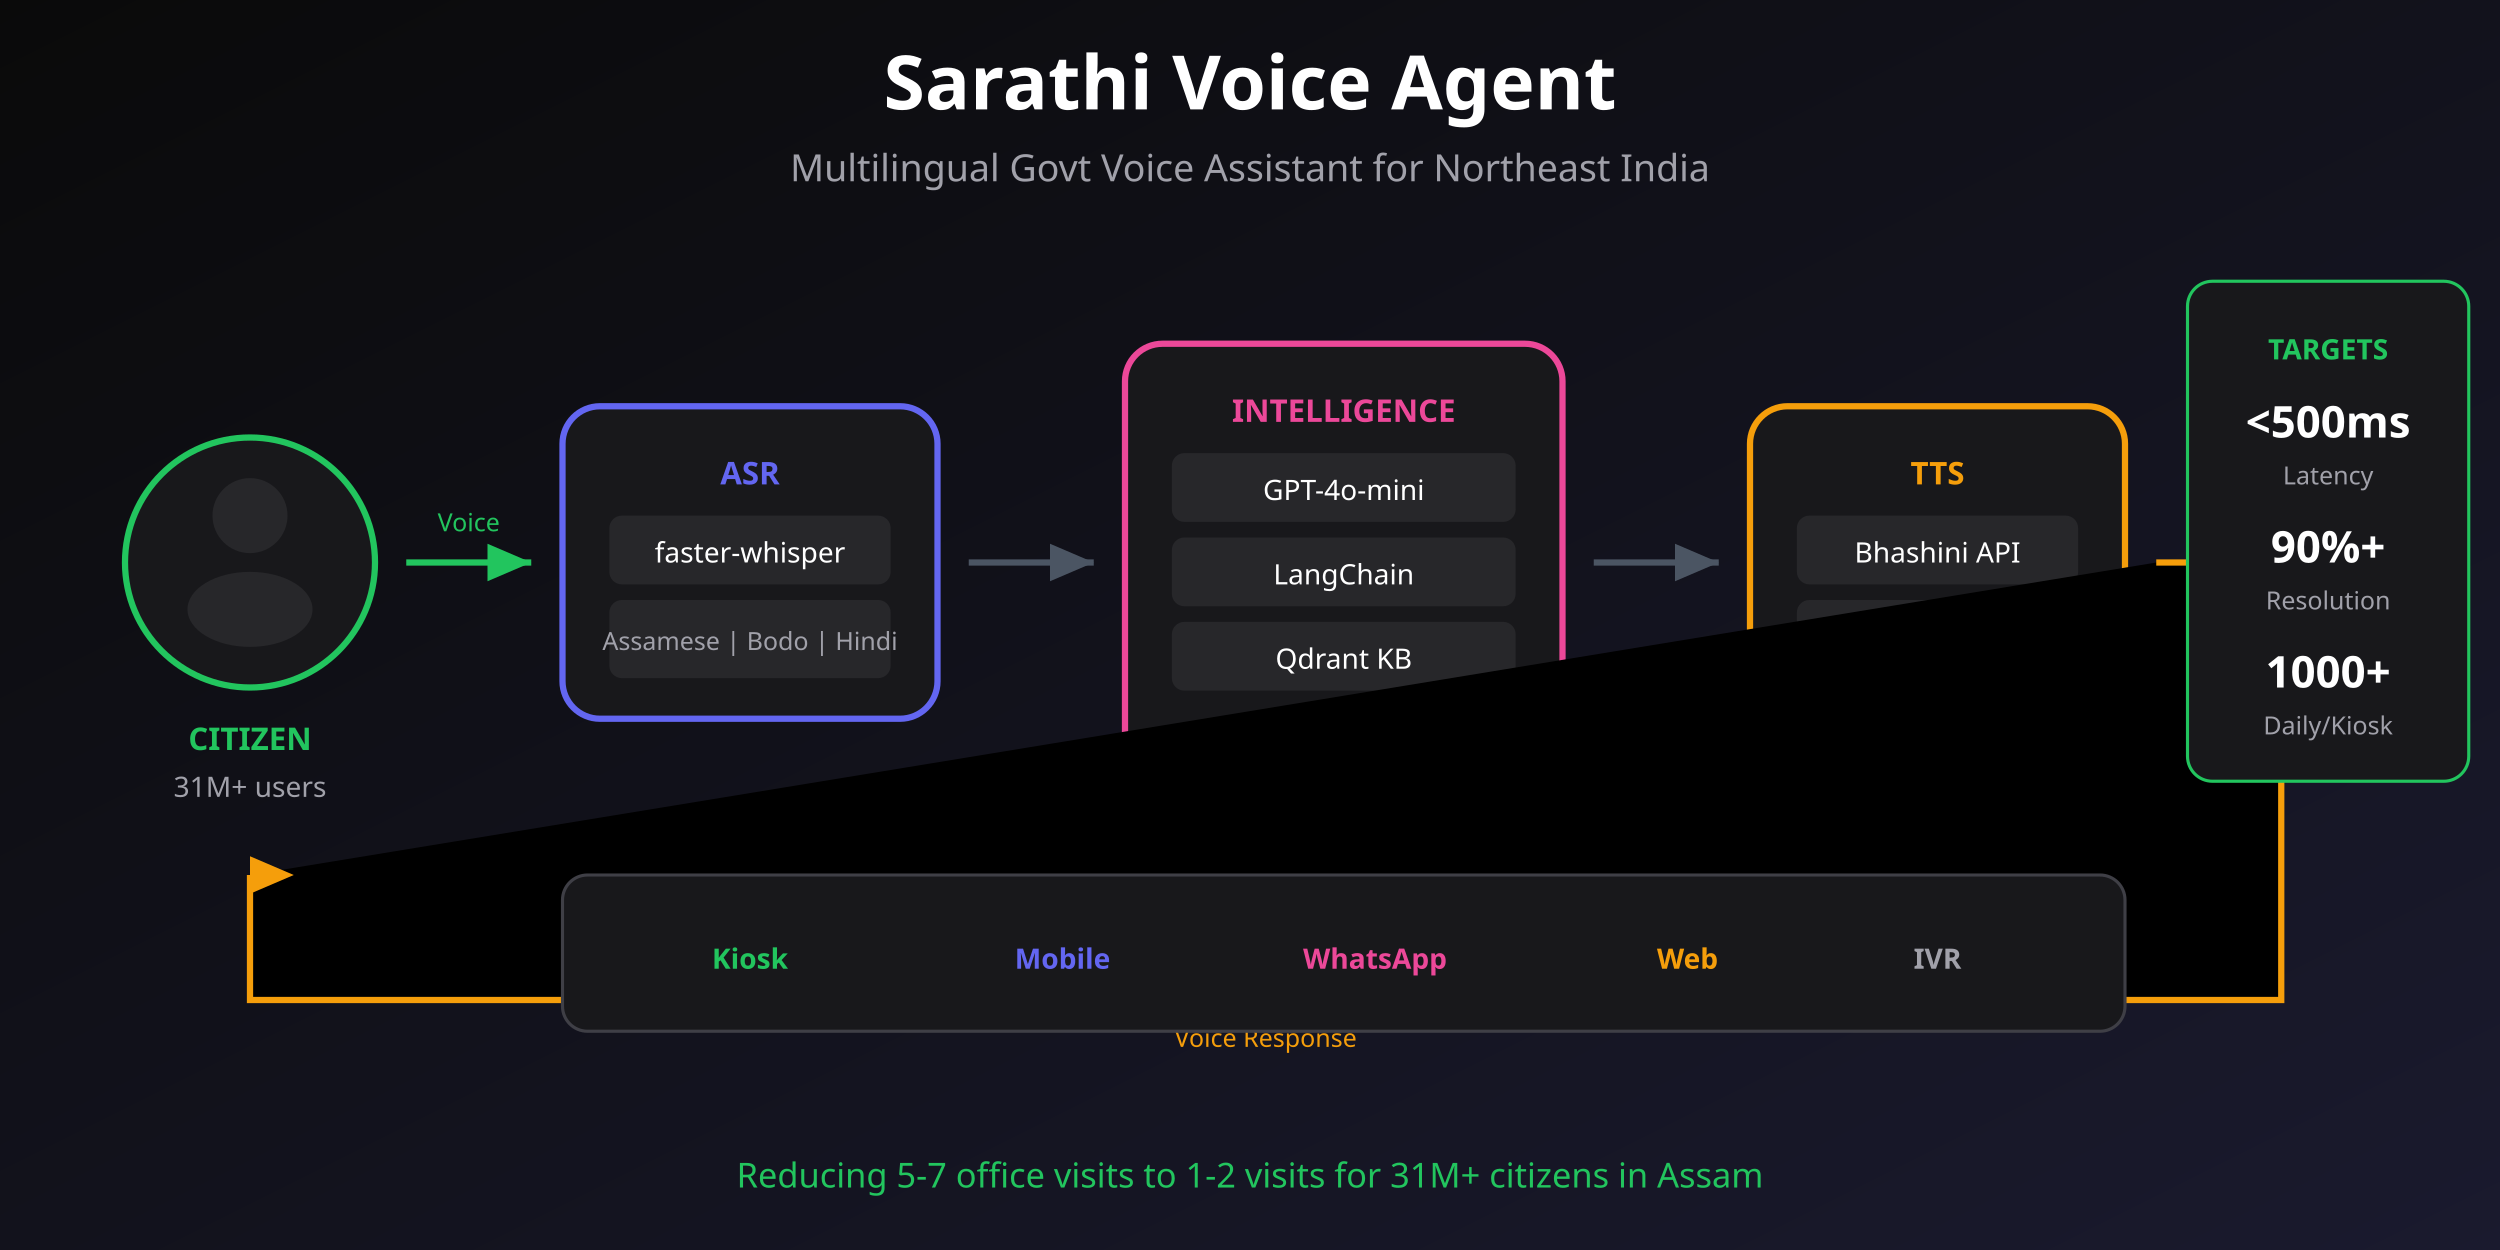
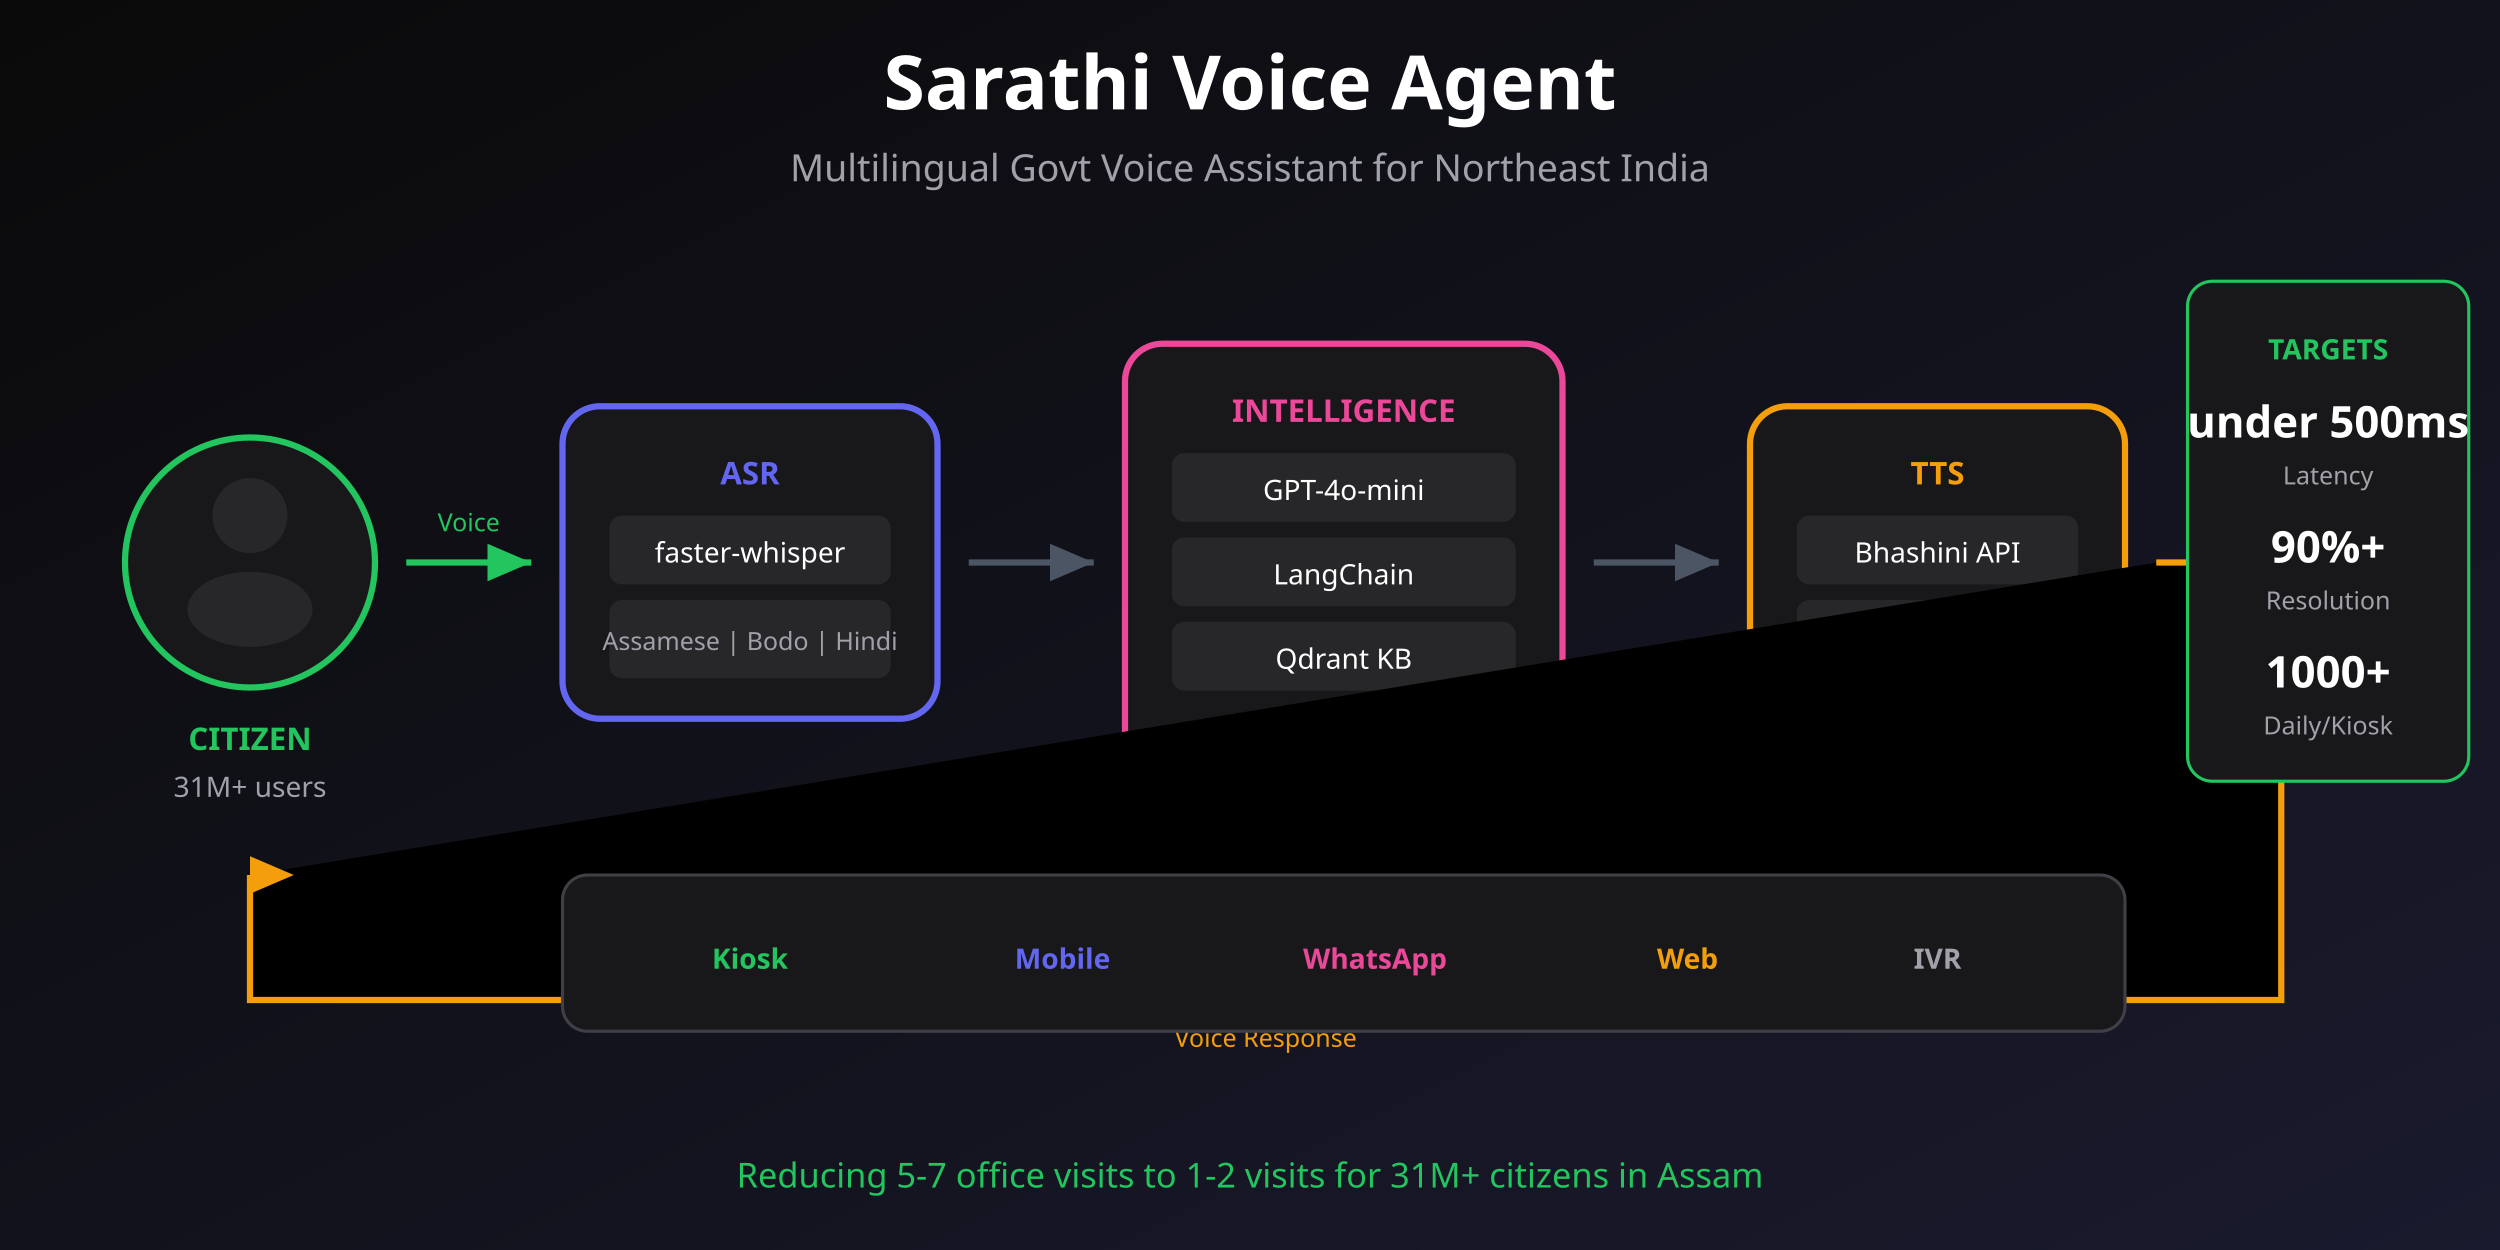
<svg xmlns="http://www.w3.org/2000/svg" viewBox="0 0 800 400">
  <defs>
-     <linearGradient id="bg4" x1="0%" y1="0%" x2="100%" y2="100%">
+     <linearGradient id="sarathi-bg" x1="0%" y1="0%" x2="100%" y2="100%">
      <stop offset="0%" style="stop-color:#0a0a0a" />
      <stop offset="100%" style="stop-color:#1a1a2e" />
    </linearGradient>
+     <marker id="sarathi-arrow-green" markerWidth="8" markerHeight="8" refX="7" refY="3" orient="auto">
+       <path d="M0,0 L0,6 L7,3 z" fill="#22c55e" />
+     </marker>
+     <marker id="sarathi-arrow-gray" markerWidth="8" markerHeight="8" refX="7" refY="3" orient="auto">
+       <path d="M0,0 L0,6 L7,3 z" fill="#4b5563" />
+     </marker>
+     <marker id="sarathi-arrow-orange-down" markerWidth="8" markerHeight="8" refX="3" refY="0" orient="auto">
+       <path d="M0,0 L6,0 L3,7 z" fill="#f59e0b" />
+     </marker>
  </defs>
-   <rect width="800" height="400" fill="url(#bg4)" />
+   <rect width="800" height="400" fill="url(#sarathi-bg)" />
  <text x="400" y="35" text-anchor="middle" fill="#ffffff" font-family="system-ui" font-size="24" font-weight="bold">Sarathi Voice Agent</text>
  <text x="400" y="58" text-anchor="middle" fill="#a1a1aa" font-family="system-ui" font-size="12">Multilingual Govt Voice Assistant for Northeast India</text>
  <circle cx="80" cy="180" r="40" fill="#18181b" stroke="#22c55e" stroke-width="2" />
  <circle cx="80" cy="165" r="12" fill="#27272a" />
  <ellipse cx="80" cy="195" rx="20" ry="12" fill="#27272a" />
  <text x="80" y="240" text-anchor="middle" fill="#22c55e" font-family="system-ui" font-size="10" font-weight="bold">CITIZEN</text>
  <text x="80" y="255" text-anchor="middle" fill="#a1a1aa" font-family="system-ui" font-size="9">31M+ users</text>
-   <path d="M 130 180 L 170 180" stroke="#22c55e" stroke-width="2" marker-end="url(#ar4)" />
+   <path d="M 130 180 L 170 180" stroke="#22c55e" stroke-width="2" marker-end="url(#sarathi-arrow-green)" />
  <text x="150" y="170" text-anchor="middle" fill="#22c55e" font-family="system-ui" font-size="8">Voice</text>
-   <defs>
-     <marker id="ar4" markerWidth="8" markerHeight="8" refX="7" refY="3" orient="auto">
-       <path d="M0,0 L0,6 L7,3 z" fill="#22c55e" />
-     </marker>
-   </defs>
  <rect x="180" y="130" width="120" height="100" rx="12" fill="#18181b" stroke="#6366f1" stroke-width="2" />
  <text x="240" y="155" text-anchor="middle" fill="#6366f1" font-family="system-ui" font-size="10" font-weight="bold">ASR</text>
  <rect x="195" y="165" width="90" height="22" rx="4" fill="#27272a" />
  <text x="240" y="180" text-anchor="middle" fill="#ffffff" font-family="system-ui" font-size="9">faster-whisper</text>
  <rect x="195" y="192" width="90" height="25" rx="4" fill="#27272a" />
  <text x="240" y="208" text-anchor="middle" fill="#a1a1aa" font-family="system-ui" font-size="8">Assamese | Bodo | Hindi</text>
-   <path d="M 310 180 L 350 180" stroke="#4b5563" stroke-width="2" marker-end="url(#ar4b)" />
-   <defs>
-     <marker id="ar4b" markerWidth="8" markerHeight="8" refX="7" refY="3" orient="auto">
-       <path d="M0,0 L0,6 L7,3 z" fill="#4b5563" />
-     </marker>
-   </defs>
+   <path d="M 310 180 L 350 180" stroke="#4b5563" stroke-width="2" marker-end="url(#sarathi-arrow-gray)" />
  <rect x="360" y="110" width="140" height="140" rx="12" fill="#18181b" stroke="#ec4899" stroke-width="2" />
  <text x="430" y="135" text-anchor="middle" fill="#ec4899" font-family="system-ui" font-size="10" font-weight="bold">INTELLIGENCE</text>
  <rect x="375" y="145" width="110" height="22" rx="4" fill="#27272a" />
  <text x="430" y="160" text-anchor="middle" fill="#ffffff" font-family="system-ui" font-size="9">GPT-4o-mini</text>
  <rect x="375" y="172" width="110" height="22" rx="4" fill="#27272a" />
  <text x="430" y="187" text-anchor="middle" fill="#ffffff" font-family="system-ui" font-size="9">LangChain</text>
  <rect x="375" y="199" width="110" height="22" rx="4" fill="#27272a" />
  <text x="430" y="214" text-anchor="middle" fill="#ffffff" font-family="system-ui" font-size="9">Qdrant KB</text>
  <text x="430" y="238" text-anchor="middle" fill="#a1a1aa" font-family="system-ui" font-size="8">10+ Govt Services</text>
-   <path d="M 510 180 L 550 180" stroke="#4b5563" stroke-width="2" marker-end="url(#ar4b)" />
+   <path d="M 510 180 L 550 180" stroke="#4b5563" stroke-width="2" marker-end="url(#sarathi-arrow-gray)" />
  <rect x="560" y="130" width="120" height="100" rx="12" fill="#18181b" stroke="#f59e0b" stroke-width="2" />
  <text x="620" y="155" text-anchor="middle" fill="#f59e0b" font-family="system-ui" font-size="10" font-weight="bold">TTS</text>
  <rect x="575" y="165" width="90" height="22" rx="4" fill="#27272a" />
  <text x="620" y="180" text-anchor="middle" fill="#ffffff" font-family="system-ui" font-size="9">Bhashini API</text>
  <rect x="575" y="192" width="90" height="25" rx="4" fill="#27272a" />
  <text x="620" y="208" text-anchor="middle" fill="#a1a1aa" font-family="system-ui" font-size="8">Hybrid pre-recorded</text>
-   <path d="M 690 180 L 730 180 L 730 320 L 80 320 L 80 280" stroke="#f59e0b" stroke-width="2" marker-end="url(#ar4c)" />
+   <path d="M 690 180 L 730 180 L 730 320 L 80 320 L 80 280" stroke="#f59e0b" stroke-width="2" marker-end="url(#sarathi-arrow-orange-down)" />
  <text x="405" y="335" text-anchor="middle" fill="#f59e0b" font-family="system-ui" font-size="8">Voice Response</text>
-   <defs>
-     <marker id="ar4c" markerWidth="8" markerHeight="8" refX="3" refY="0" orient="auto">
-       <path d="M0,0 L6,0 L3,7 z" fill="#f59e0b" />
-     </marker>
-   </defs>
  <rect x="180" y="280" width="500" height="50" rx="8" fill="#18181b" stroke="#3f3f46" stroke-width="1" />
  <text x="240" y="310" text-anchor="middle" fill="#22c55e" font-family="system-ui" font-size="9" font-weight="bold">Kiosk</text>
  <text x="340" y="310" text-anchor="middle" fill="#6366f1" font-family="system-ui" font-size="9" font-weight="bold">Mobile</text>
  <text x="440" y="310" text-anchor="middle" fill="#ec4899" font-family="system-ui" font-size="9" font-weight="bold">WhatsApp</text>
  <text x="540" y="310" text-anchor="middle" fill="#f59e0b" font-family="system-ui" font-size="9" font-weight="bold">Web</text>
  <text x="620" y="310" text-anchor="middle" fill="#a1a1aa" font-family="system-ui" font-size="9" font-weight="bold">IVR</text>
  <rect x="700" y="90" width="90" height="160" rx="8" fill="#18181b" stroke="#22c55e" stroke-width="1" />
  <text x="745" y="115" text-anchor="middle" fill="#22c55e" font-family="system-ui" font-size="9" font-weight="bold">TARGETS</text>
-   <text x="745" y="140" text-anchor="middle" fill="#ffffff" font-family="system-ui" font-size="14" font-weight="bold">&lt;500ms</text>
+   <text x="745" y="140" text-anchor="middle" fill="#ffffff" font-family="system-ui" font-size="14" font-weight="bold">under 500ms</text>
  <text x="745" y="155" text-anchor="middle" fill="#a1a1aa" font-family="system-ui" font-size="8">Latency</text>
  <text x="745" y="180" text-anchor="middle" fill="#ffffff" font-family="system-ui" font-size="14" font-weight="bold">90%+</text>
  <text x="745" y="195" text-anchor="middle" fill="#a1a1aa" font-family="system-ui" font-size="8">Resolution</text>
  <text x="745" y="220" text-anchor="middle" fill="#ffffff" font-family="system-ui" font-size="14" font-weight="bold">1000+</text>
  <text x="745" y="235" text-anchor="middle" fill="#a1a1aa" font-family="system-ui" font-size="8">Daily/Kiosk</text>
  <text x="400" y="380" text-anchor="middle" fill="#22c55e" font-family="system-ui" font-size="11">Reducing 5-7 office visits to 1-2 visits for 31M+ citizens in Assam</text>
</svg>
